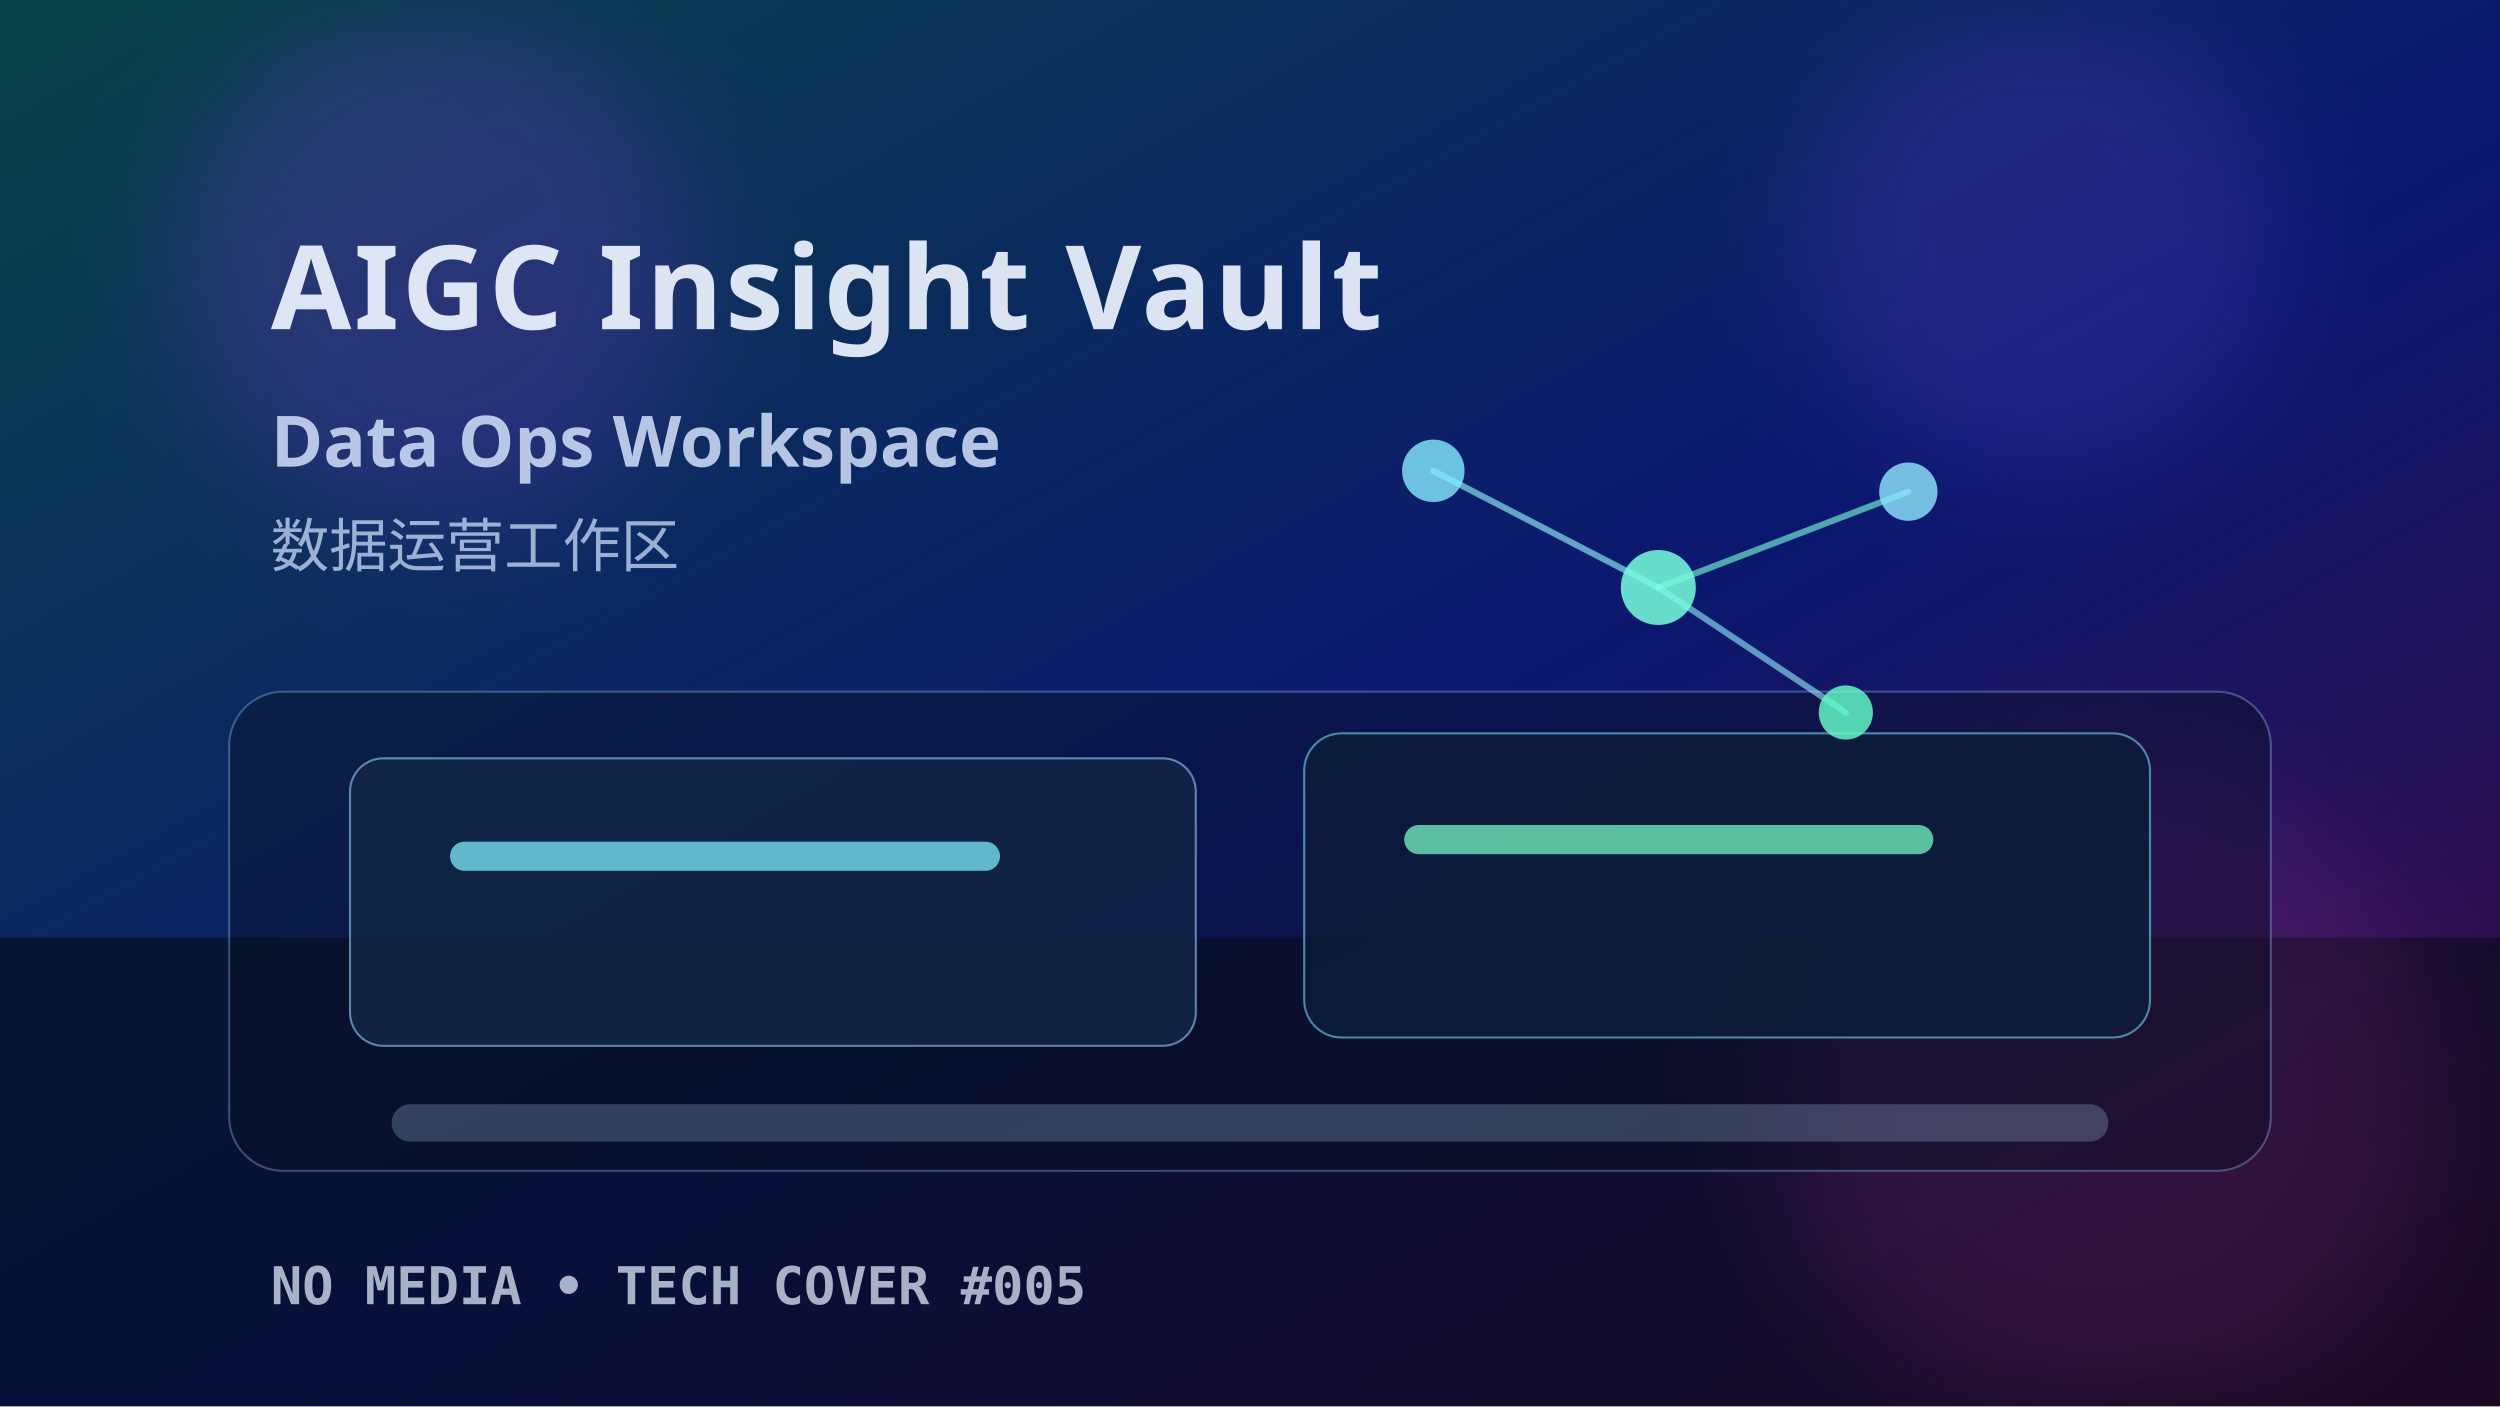
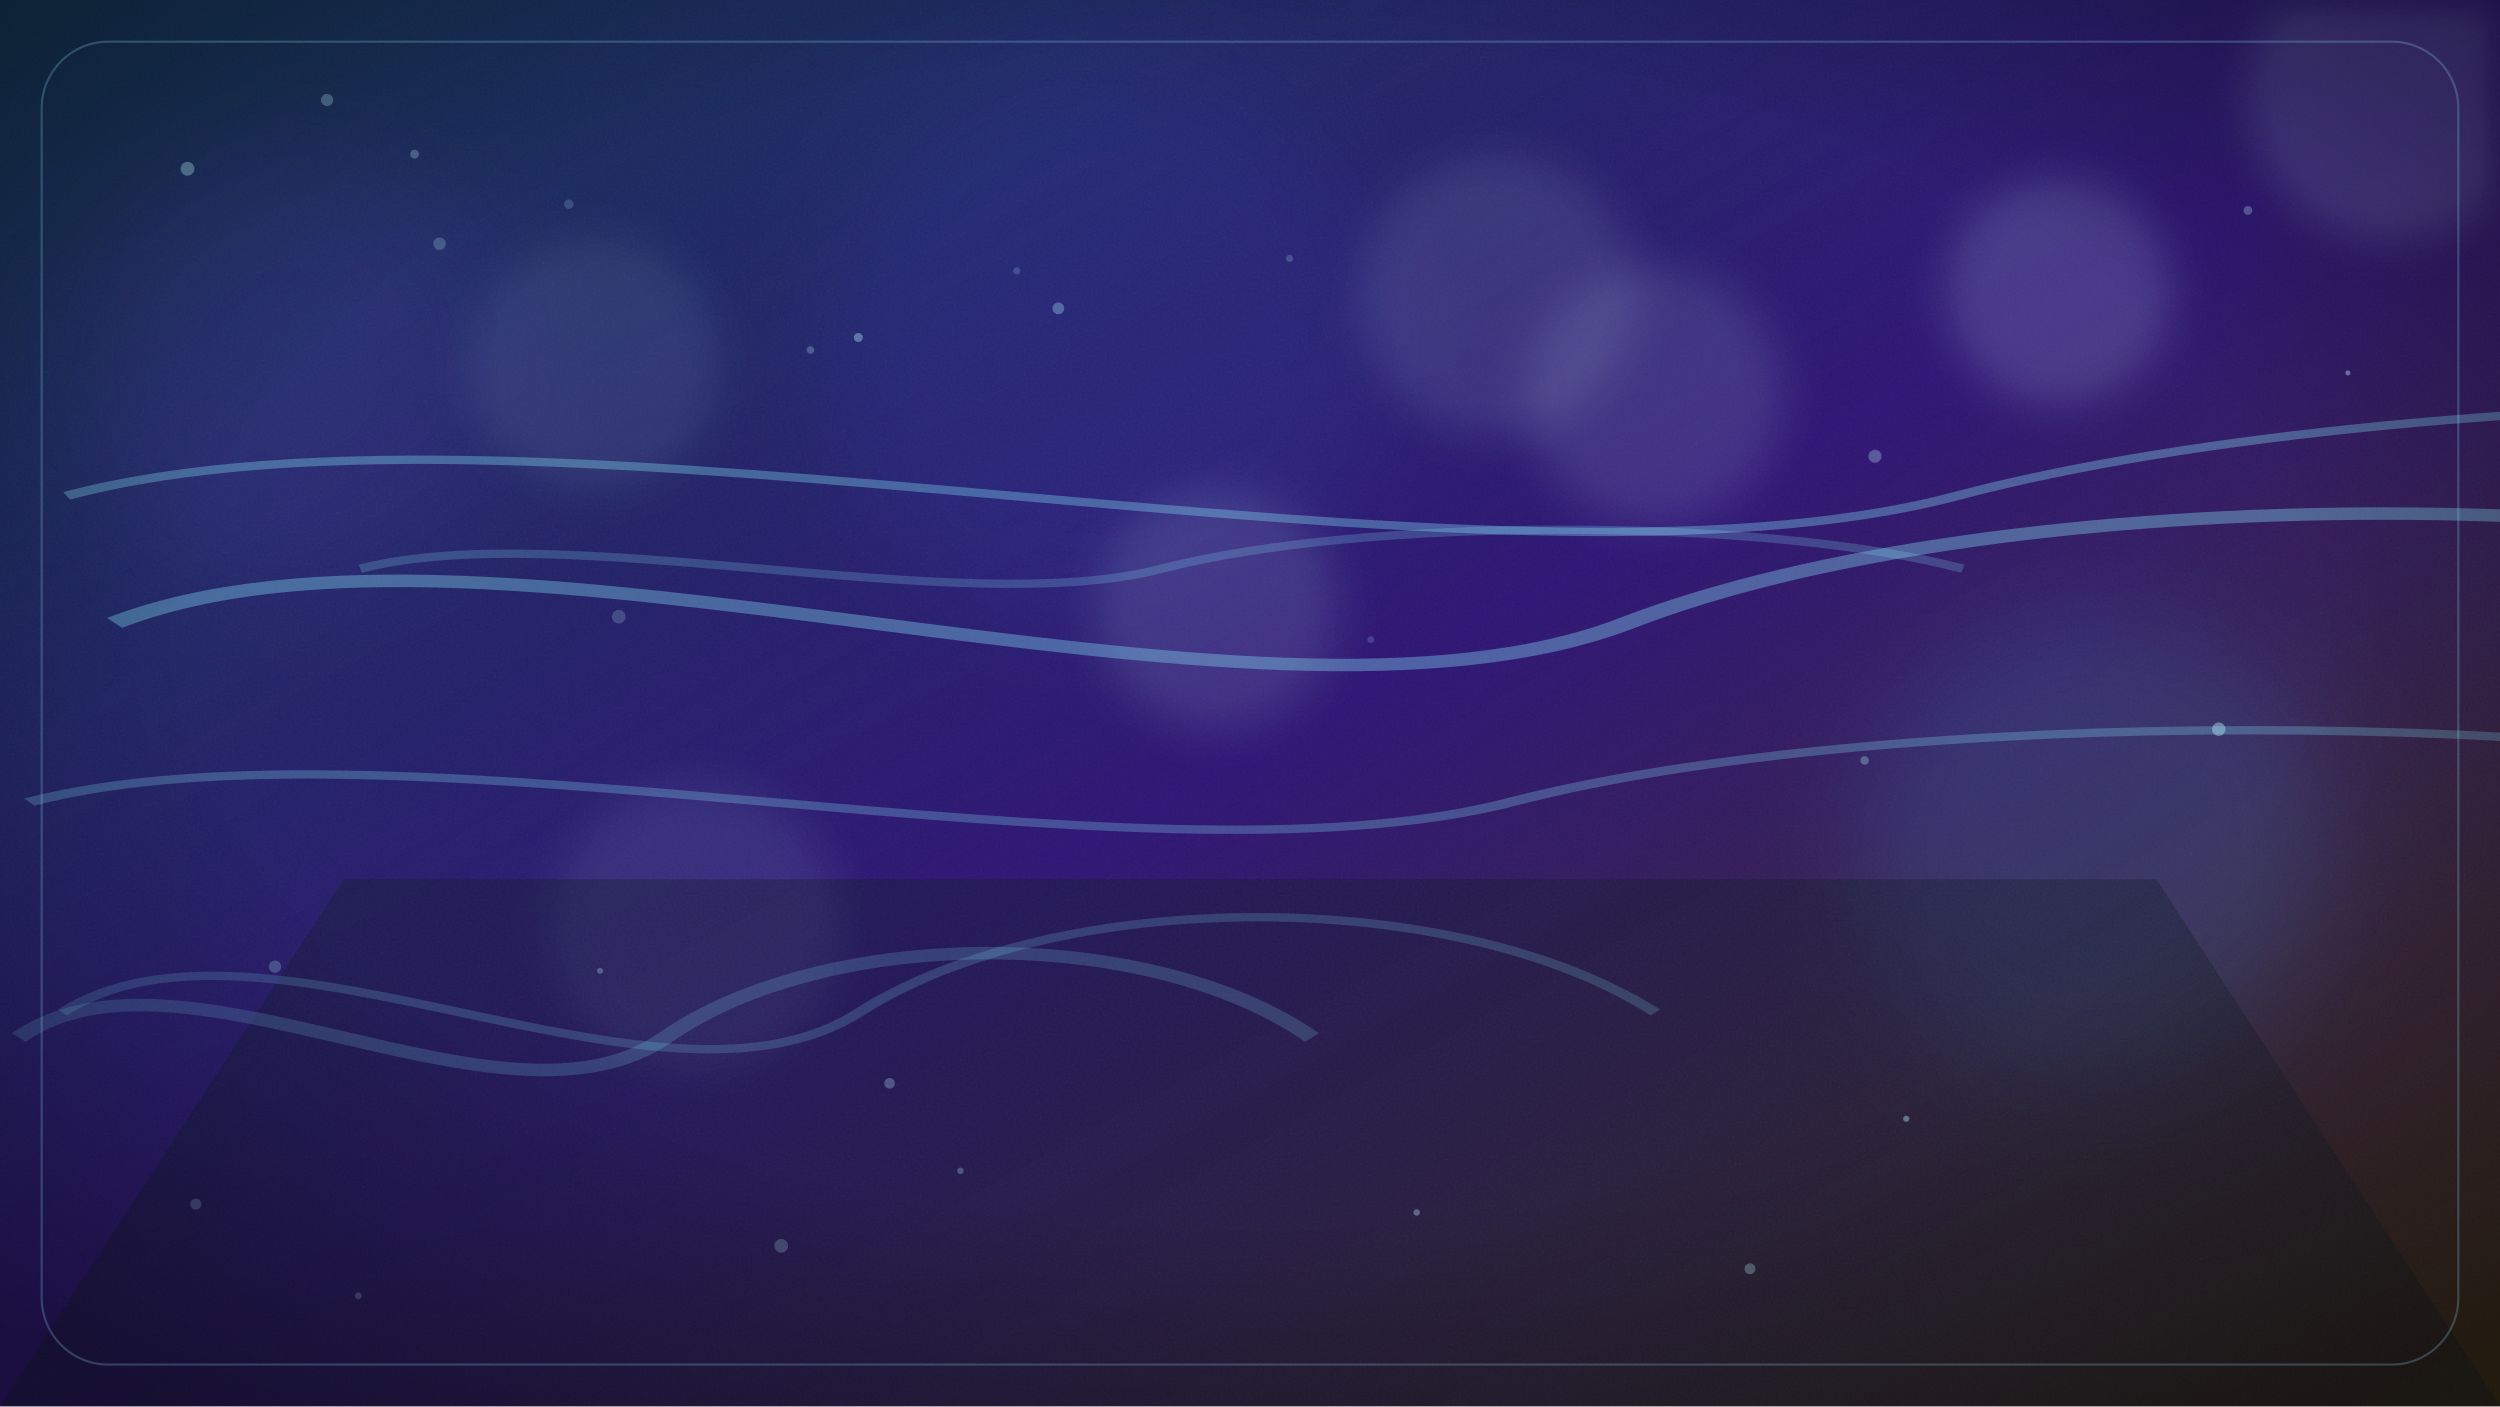
- <svg xmlns="http://www.w3.org/2000/svg" width="1200" height="675" viewBox="0 0 1200 675" role="img" aria-label="AIGC fallback cover 5" data-scene="data-ops">
+ <svg xmlns="http://www.w3.org/2000/svg" width="1200" height="675" viewBox="0 0 1200 675" role="img" aria-label="AIGC fallback cover 5" data-scene="scene-5">
  <defs>
-     <linearGradient id="g5" x1="0" y1="0" x2="1" y2="1">
-       <stop offset="0%" stop-color="hsl(185, 78%, 16%)" />
-       <stop offset="55%" stop-color="hsl(233, 82%, 24%)" />
-       <stop offset="100%" stop-color="hsl(305, 74%, 14%)" />
+     <linearGradient id="bg-5" x1="0" y1="0" x2="1" y2="1">
+       <stop offset="0%" stop-color="hsl(209, 82%, 16%)" />
+       <stop offset="52%" stop-color="hsl(257, 84%, 23%)" />
+       <stop offset="100%" stop-color="hsl(36, 78%, 12%)" />
    </linearGradient>
-     <filter id="blur" x="-20%" y="-20%" width="140%" height="140%">
-       <feGaussianBlur stdDeviation="28" />
+     <filter id="blur-5" x="-25%" y="-25%" width="150%" height="150%">
+       <feGaussianBlur stdDeviation="26" />
    </filter>
+     <filter id="soft-5" x="-25%" y="-25%" width="150%" height="150%">
+       <feGaussianBlur stdDeviation="10" />
+     </filter>
+     <filter id="grain-5" x="0%" y="0%" width="100%" height="100%">
+       <feTurbulence type="fractalNoise" baseFrequency="0.9" numOctaves="2" seed="65" stitchTiles="stitch" />
+       <feColorMatrix type="saturate" values="0" />
+       <feComponentTransfer>
+         <feFuncA type="table" tableValues="0 0.05" />
+       </feComponentTransfer>
+     </filter>
+     <radialGradient id="vignette-5" cx="50%" cy="45%" r="70%">
+       <stop offset="60%" stop-color="rgba(0,0,0,0)" />
+       <stop offset="100%" stop-color="rgba(0,0,0,0.45)" />
+     </radialGradient>
  </defs>
-   <rect width="1200" height="675" fill="url(#g5)" />
-   <rect y="450" width="1200" height="225" fill="rgba(5, 10, 24, 0.62)" />
-   <circle cx="210" cy="130" r="124" fill="hsl(269, 92%, 60%)" opacity="0.2" filter="url(#blur)" />
-   <circle cx="980" cy="115" r="112" fill="hsl(263, 94%, 66%)" opacity="0.16" filter="url(#blur)" />
-   <circle cx="1010" cy="520" r="160" fill="hsl(315, 90%, 62%)" opacity="0.12" filter="url(#blur)" />
-   <g id="workspace-desk">
-     <rect x="110" y="332" width="980" height="230" rx="26" fill="rgba(8, 16, 32, 0.42)" stroke="rgba(158,198,255,0.34)" />
-     <rect x="168" y="364" width="406" height="138" rx="16" fill="rgba(18, 38, 70, 0.82)" stroke="rgba(150,210,255,0.58)" />
-     <rect x="626" y="352" width="406" height="146" rx="18" fill="rgba(12, 28, 56, 0.82)" stroke="rgba(120,230,255,0.56)" />
-     <rect x="216" y="404" width="264" height="14" rx="7" fill="rgba(130, 240, 255, 0.72)" />
-     <rect x="674" y="396" width="254" height="14" rx="7" fill="rgba(120, 255, 198, 0.72)" />
-     <rect x="188" y="530" width="824" height="18" rx="9" fill="rgba(185, 220, 255, 0.24)" />
+   <rect width="1200" height="675" fill="url(#bg-5)" />
+   <circle cx="1006" cy="407" r="116" fill="hsl(209, 92%, 62%)" opacity="0.15" filter="url(#blur-5)" />
+   <circle cx="527" cy="162" r="136" fill="hsl(235, 92%, 62%)" opacity="0.10" filter="url(#blur-5)" />
+   <circle cx="141" cy="178" r="103" fill="hsl(261, 92%, 62%)" opacity="0.11" filter="url(#blur-5)" />
+   <circle cx="988" cy="140" r="54" fill="rgba(210,240,255,0.16)" filter="url(#soft-5)" />
+   <circle cx="1147" cy="47" r="68" fill="rgba(210,240,255,0.15)" filter="url(#soft-5)" />
+   <circle cx="719" cy="142" r="67" fill="rgba(210,240,255,0.11)" filter="url(#soft-5)" />
+   <circle cx="286" cy="175" r="60" fill="rgba(210,240,255,0.09)" filter="url(#soft-5)" />
+   <circle cx="794" cy="190" r="62" fill="rgba(210,240,255,0.12)" filter="url(#soft-5)" />
+   <circle cx="334" cy="446" r="70" fill="rgba(210,240,255,0.09)" filter="url(#soft-5)" />
+   <circle cx="584" cy="292" r="58" fill="rgba(210,240,255,0.12)" filter="url(#soft-5)" />
+   <polygon points="0,675 1200,675 1035,422 165,422" fill="rgba(8,16,28,0.35)" />
+   <g id="scene-wave">
+     <path d="M 0 385 C 75.5 339, 226.5 431, 302 385 S 528.5 339, 604 385" transform="translate(14,0) scale(2.354801,1)" fill="none" stroke="rgba(132,236,255,0.26)" stroke-width="4" />
+     <path d="M 0 486 C 60.75 425, 182.25 547, 243 486 S 425.25 425, 486 486" transform="translate(30,0) scale(1.57323,1)" fill="none" stroke="rgba(132,236,255,0.18)" stroke-width="4" />
+     <path d="M 0 498 C 51.5 444, 154.5 552, 206 498 S 360.5 444, 412 498" transform="translate(9,0) scale(1.506694,1)" fill="none" stroke="rgba(132,236,255,0.18)" stroke-width="6" />
+     <path d="M 0 238 C 121.25 178, 363.75 298, 485 238 S 848.75 178, 970 238" transform="translate(32,0) scale(1.87096,1)" fill="none" stroke="rgba(132,236,255,0.33)" stroke-width="4" />
+     <path d="M 0 273 C 76 248, 228 298, 304 273 S 532 248, 608 273" transform="translate(173,0) scale(1.265142,1)" fill="none" stroke="rgba(132,236,255,0.21)" stroke-width="4" />
+     <path d="M 0 299 C 91.5 229, 274.5 369, 366 299 S 640.5 229, 732 299" transform="translate(55,0) scale(1.983882,1)" fill="none" stroke="rgba(132,236,255,0.35)" stroke-width="6" />
  </g>
-   <g id="ai-network" stroke-linecap="round">
-     <line x1="688" y1="226" x2="796" y2="282" stroke="rgba(147, 250, 255, 0.62)" stroke-width="3" />
-     <line x1="796" y1="282" x2="916" y2="236" stroke="rgba(120, 255, 214, 0.62)" stroke-width="3" />
-     <line x1="796" y1="282" x2="886" y2="342" stroke="rgba(147, 250, 255, 0.58)" stroke-width="3" />
-     <circle cx="688" cy="226" r="15" fill="rgba(132, 235, 255, 0.8)" />
-     <circle cx="796" cy="282" r="18" fill="rgba(119, 255, 221, 0.85)" />
-     <circle cx="916" cy="236" r="14" fill="rgba(143, 232, 255, 0.8)" />
-     <circle cx="886" cy="342" r="13" fill="rgba(99, 255, 199, 0.82)" />
+   <g id="scene-sparkles">
+     <circle cx="199" cy="74" r="2.11" fill="rgba(180,240,255,0.30)" />
+     <circle cx="915" cy="537" r="1.49" fill="rgba(180,240,255,0.41)" />
+     <circle cx="840" cy="609" r="2.61" fill="rgba(180,240,255,0.33)" />
+     <circle cx="273" cy="98" r="2.27" fill="rgba(180,240,255,0.18)" />
+     <circle cx="94" cy="578" r="2.66" fill="rgba(180,240,255,0.24)" />
+     <circle cx="508" cy="148" r="2.82" fill="rgba(180,240,255,0.32)" />
+     <circle cx="895" cy="365" r="2.04" fill="rgba(180,240,255,0.31)" />
+     <circle cx="132" cy="464" r="2.94" fill="rgba(180,240,255,0.25)" />
+     <circle cx="680" cy="582" r="1.55" fill="rgba(180,240,255,0.35)" />
+     <circle cx="288" cy="466" r="1.46" fill="rgba(180,240,255,0.28)" />
+     <circle cx="297" cy="296" r="3.27" fill="rgba(180,240,255,0.20)" />
+     <circle cx="488" cy="130" r="1.73" fill="rgba(180,240,255,0.19)" />
+     <circle cx="211" cy="117" r="2.99" fill="rgba(180,240,255,0.23)" />
+     <circle cx="1079" cy="101" r="2.09" fill="rgba(180,240,255,0.34)" />
+     <circle cx="412" cy="162" r="2.18" fill="rgba(180,240,255,0.38)" />
+     <circle cx="172" cy="622" r="1.68" fill="rgba(180,240,255,0.25)" />
+     <circle cx="1127" cy="179" r="1.23" fill="rgba(180,240,255,0.44)" />
+     <circle cx="619" cy="124" r="1.71" fill="rgba(180,240,255,0.21)" />
+     <circle cx="157" cy="48" r="2.93" fill="rgba(180,240,255,0.33)" />
+     <circle cx="375" cy="598" r="3.29" fill="rgba(180,240,255,0.24)" />
+     <circle cx="389" cy="168" r="1.82" fill="rgba(180,240,255,0.26)" />
+     <circle cx="900" cy="219" r="3.14" fill="rgba(180,240,255,0.30)" />
+     <circle cx="1065" cy="350" r="3.21" fill="rgba(180,240,255,0.42)" />
+     <circle cx="427" cy="520" r="2.56" fill="rgba(180,240,255,0.28)" />
+     <circle cx="658" cy="307" r="1.65" fill="rgba(180,240,255,0.18)" />
+     <circle cx="461" cy="562" r="1.55" fill="rgba(180,240,255,0.27)" />
+     <circle cx="90" cy="81" r="3.32" fill="rgba(180,240,255,0.42)" />
  </g>
-   <text x="130" y="158" fill="rgba(238,244,255,0.92)" font-family="'Segoe UI', 'PingFang SC', 'Microsoft YaHei', sans-serif" font-size="56" font-weight="700" letter-spacing="1.2">AIGC Insight Vault</text>
-   <text x="130" y="224" fill="rgba(218,232,255,0.82)" font-family="'Segoe UI', 'PingFang SC', 'Microsoft YaHei', sans-serif" font-size="34" font-weight="600">Data Ops Workspace</text>
-   <text x="130" y="272" fill="rgba(210,226,255,0.72)" font-family="'Segoe UI', 'PingFang SC', 'Microsoft YaHei', sans-serif" font-size="28" font-weight="500">数据运营工作区</text>
-   <text x="130" y="626" fill="rgba(230,240,255,0.72)" font-family="'JetBrains Mono', 'Menlo', monospace" font-size="25" font-weight="600">NO MEDIA • TECH COVER #005</text>
+   <rect width="1200" height="675" fill="rgba(190,220,255,0.06)" />
+   <rect width="1200" height="675" filter="url(#grain-5)" />
+   <rect width="1200" height="675" fill="url(#vignette-5)" />
+   <rect x="20" y="20" width="1160" height="635" rx="32" fill="none" stroke="rgba(155,220,255,0.24)" />
</svg>
